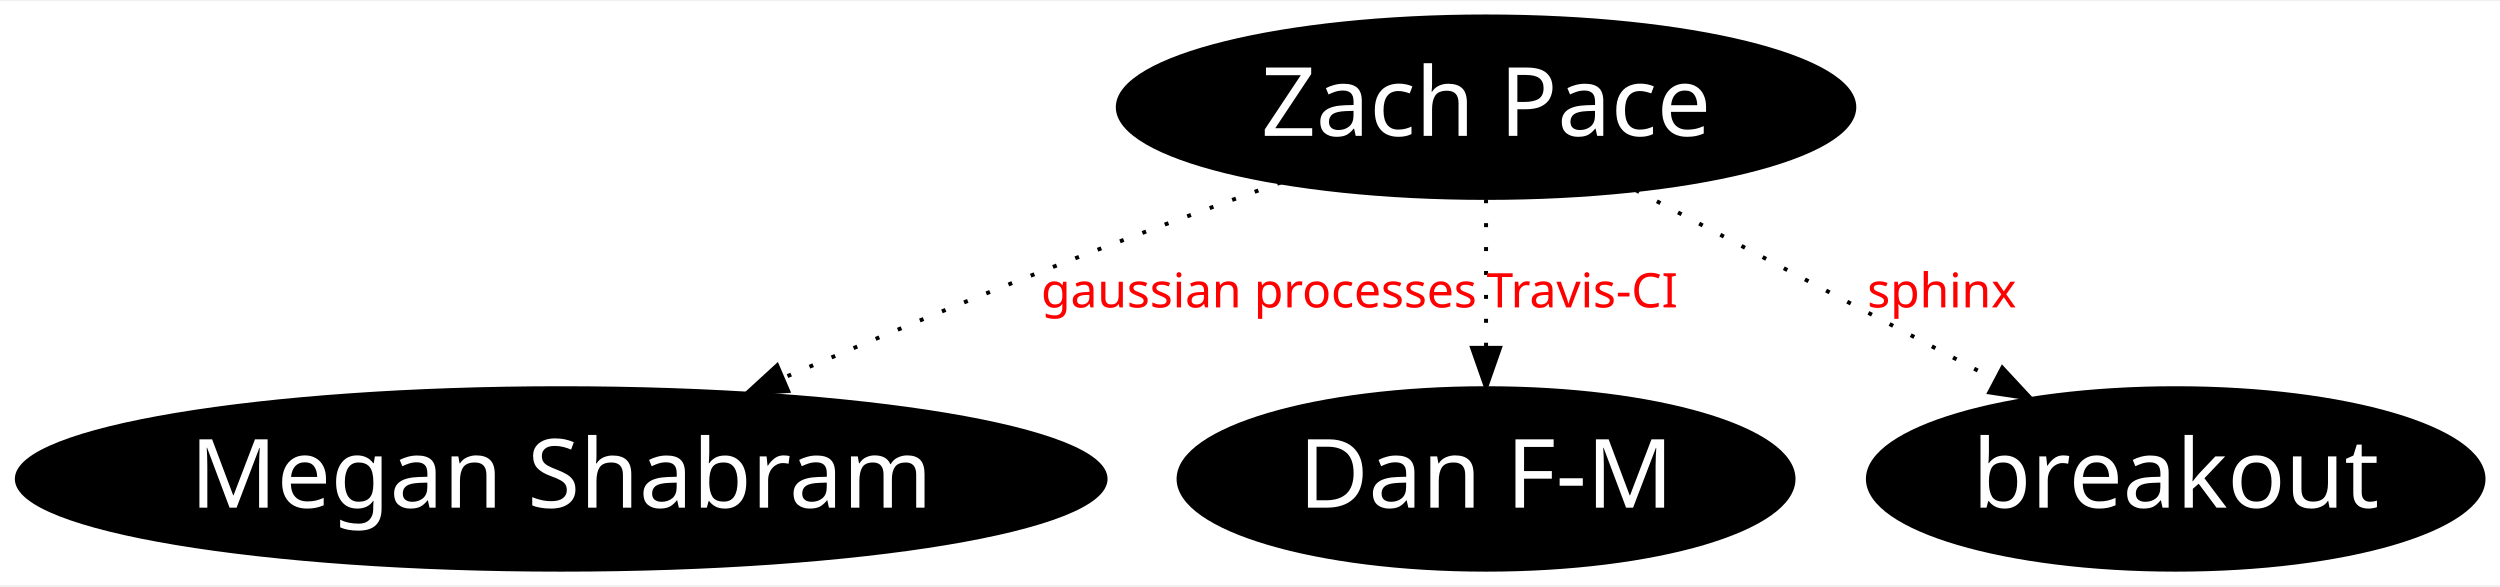
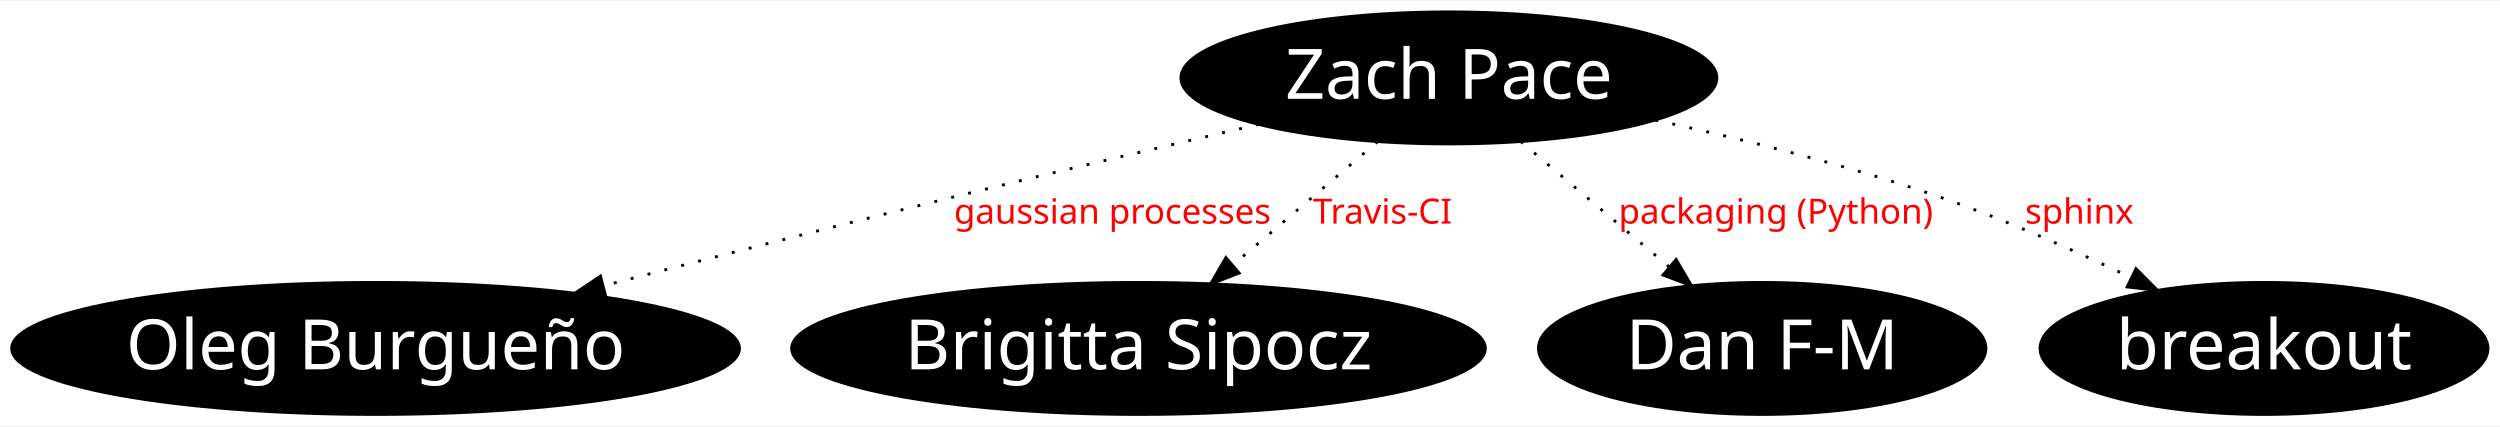
- <svg xmlns="http://www.w3.org/2000/svg" width="627pt" height="147pt" viewBox="0.00 0.00 627.13 146.51">
+ <svg xmlns="http://www.w3.org/2000/svg" width="862pt" height="147pt" viewBox="0.00 0.00 861.83 146.51">
  <g id="graph0" class="graph" transform="scale(1 1) rotate(0) translate(4 142.51)">
-     <polygon fill="white" stroke="none" points="-4,4 -4,-142.51 623.135,-142.51 623.135,4 -4,4" />
+     <polygon fill="white" stroke="none" points="-4,4 -4,-142.51 857.832,-142.51 857.832,4 -4,4" />
    <g id="node1" class="node">
-       <ellipse fill="black" stroke="black" cx="136.778" cy="-22.627" rx="136.557" ry="22.756" />
-       <text text-anchor="middle" x="136.778" y="-15.427" font-family="sans-serif" font-size="24.00" fill="white">Megan Shabram</text>
+       <ellipse fill="black" stroke="black" cx="125.476" cy="-22.627" rx="125.451" ry="22.756" />
+       <text text-anchor="middle" x="125.476" y="-15.427" font-family="sans-serif" font-size="24.00" fill="white">Oleg Burgueño</text>
    </g>
    <g id="node2" class="node">
-       <ellipse fill="black" stroke="black" cx="368.778" cy="-22.627" rx="77.13" ry="22.756" />
-       <text text-anchor="middle" x="368.778" y="-15.427" font-family="sans-serif" font-size="24.00" fill="white">Dan F-M</text>
+       <ellipse fill="black" stroke="black" cx="388.476" cy="-22.627" rx="119.566" ry="22.756" />
+       <text text-anchor="middle" x="388.476" y="-15.427" font-family="sans-serif" font-size="24.00" fill="white">Brigitta Sipocz</text>
    </g>
    <g id="node3" class="node">
-       <ellipse fill="black" stroke="black" cx="541.778" cy="-22.627" rx="77.213" ry="22.756" />
-       <text text-anchor="middle" x="541.778" y="-15.427" font-family="sans-serif" font-size="24.00" fill="white">breakout</text>
+       <ellipse fill="black" stroke="black" cx="603.476" cy="-22.627" rx="77.13" ry="22.756" />
+       <text text-anchor="middle" x="603.476" y="-15.427" font-family="sans-serif" font-size="24.00" fill="white">Dan F-M</text>
    </g>
    <g id="node4" class="node">
-       <ellipse fill="black" stroke="black" cx="368.778" cy="-115.882" rx="92.375" ry="22.756" />
-       <text text-anchor="middle" x="368.778" y="-108.682" font-family="sans-serif" font-size="24.00" fill="white">Zach Pace</text>
+       <ellipse fill="black" stroke="black" cx="776.476" cy="-22.627" rx="77.213" ry="22.756" />
+       <text text-anchor="middle" x="776.476" y="-15.427" font-family="sans-serif" font-size="24.00" fill="white">breakout</text>
+     </g>
+     <g id="node5" class="node">
+       <ellipse fill="black" stroke="black" cx="495.476" cy="-115.882" rx="92.375" ry="22.756" />
+       <text text-anchor="middle" x="495.476" y="-108.682" font-family="sans-serif" font-size="24.00" fill="white">Zach Pace</text>
    </g>
    <g id="edge1" class="edge">
-       <path fill="none" stroke="black" stroke-dasharray="1,5" d="M317.324,-97.015C298.77,-90.399 277.724,-82.694 258.718,-75.255 236.904,-66.717 213.137,-56.797 192.427,-47.947" />
-       <polygon fill="black" stroke="black" points="193.715,-44.691 183.145,-43.965 190.955,-51.125 193.715,-44.691" />
-       <text text-anchor="middle" x="311.808" y="-65.655" font-family="sans-serif" font-size="12.00" fill="red">gaussian processes</text>
+       <path fill="none" stroke="black" stroke-dasharray="1,5" d="M429.967,-99.869C398.598,-92.592 360.522,-83.633 326.415,-75.255 285.957,-65.317 241.04,-53.82 203.951,-44.202" />
+       <polygon fill="black" stroke="black" points="204.763,-40.797 194.204,-41.671 203.003,-47.572 204.763,-40.797" />
+       <text text-anchor="middle" x="379.506" y="-65.655" font-family="sans-serif" font-size="12.00" fill="red">gaussian processes</text>
    </g>
    <g id="edge2" class="edge">
-       <path fill="none" stroke="black" stroke-dasharray="1,5" d="M368.778,-92.792C368.778,-81.695 368.778,-68.04 368.778,-55.803" />
-       <polygon fill="black" stroke="black" points="372.278,-55.514 368.778,-45.514 365.278,-55.514 372.278,-55.514" />
-       <text text-anchor="middle" x="392.89" y="-65.655" font-family="sans-serif" font-size="12.00" fill="red">Travis-CI</text>
+       <path fill="none" stroke="black" stroke-dasharray="1,5" d="M470.928,-93.947C456.081,-81.285 436.978,-64.993 420.899,-51.279" />
+       <polygon fill="black" stroke="black" points="423.16,-48.608 413.28,-44.782 418.617,-53.934 423.16,-48.608" />
+       <text text-anchor="middle" x="472.587" y="-65.655" font-family="sans-serif" font-size="12.00" fill="red">Travis-CI</text>
    </g>
    <g id="edge3" class="edge">
-       <path fill="none" stroke="black" stroke-dasharray="1,5" d="M406.317,-95.081C432.745,-81.141 468.264,-62.405 496.301,-47.616" />
-       <polygon fill="black" stroke="black" points="498.287,-50.526 505.499,-42.764 495.021,-44.334 498.287,-50.526" />
-       <text text-anchor="middle" x="483.122" y="-65.655" font-family="sans-serif" font-size="12.00" fill="red">sphinx</text>
+       <path fill="none" stroke="black" stroke-dasharray="1,5" d="M520.253,-93.947C535.452,-81.104 555.071,-64.527 571.443,-50.693" />
+       <polygon fill="black" stroke="black" points="573.806,-53.279 579.186,-44.151 569.288,-47.932 573.806,-53.279" />
+       <text text-anchor="middle" x="608.173" y="-65.655" font-family="sans-serif" font-size="12.00" fill="red">packaging (Python)</text>
+     </g>
+     <g id="edge4" class="edge">
+       <path fill="none" stroke="black" stroke-dasharray="1,5" d="M566.649,-101.343C596.888,-94.759 632.292,-85.94 663.476,-75.255 686.213,-67.464 710.566,-56.674 730.821,-46.971" />
+       <polygon fill="black" stroke="black" points="732.35,-50.12 739.818,-42.605 729.293,-43.822 732.35,-50.12" />
+       <text text-anchor="middle" x="712.819" y="-65.655" font-family="sans-serif" font-size="12.00" fill="red">sphinx</text>
    </g>
  </g>
</svg>
